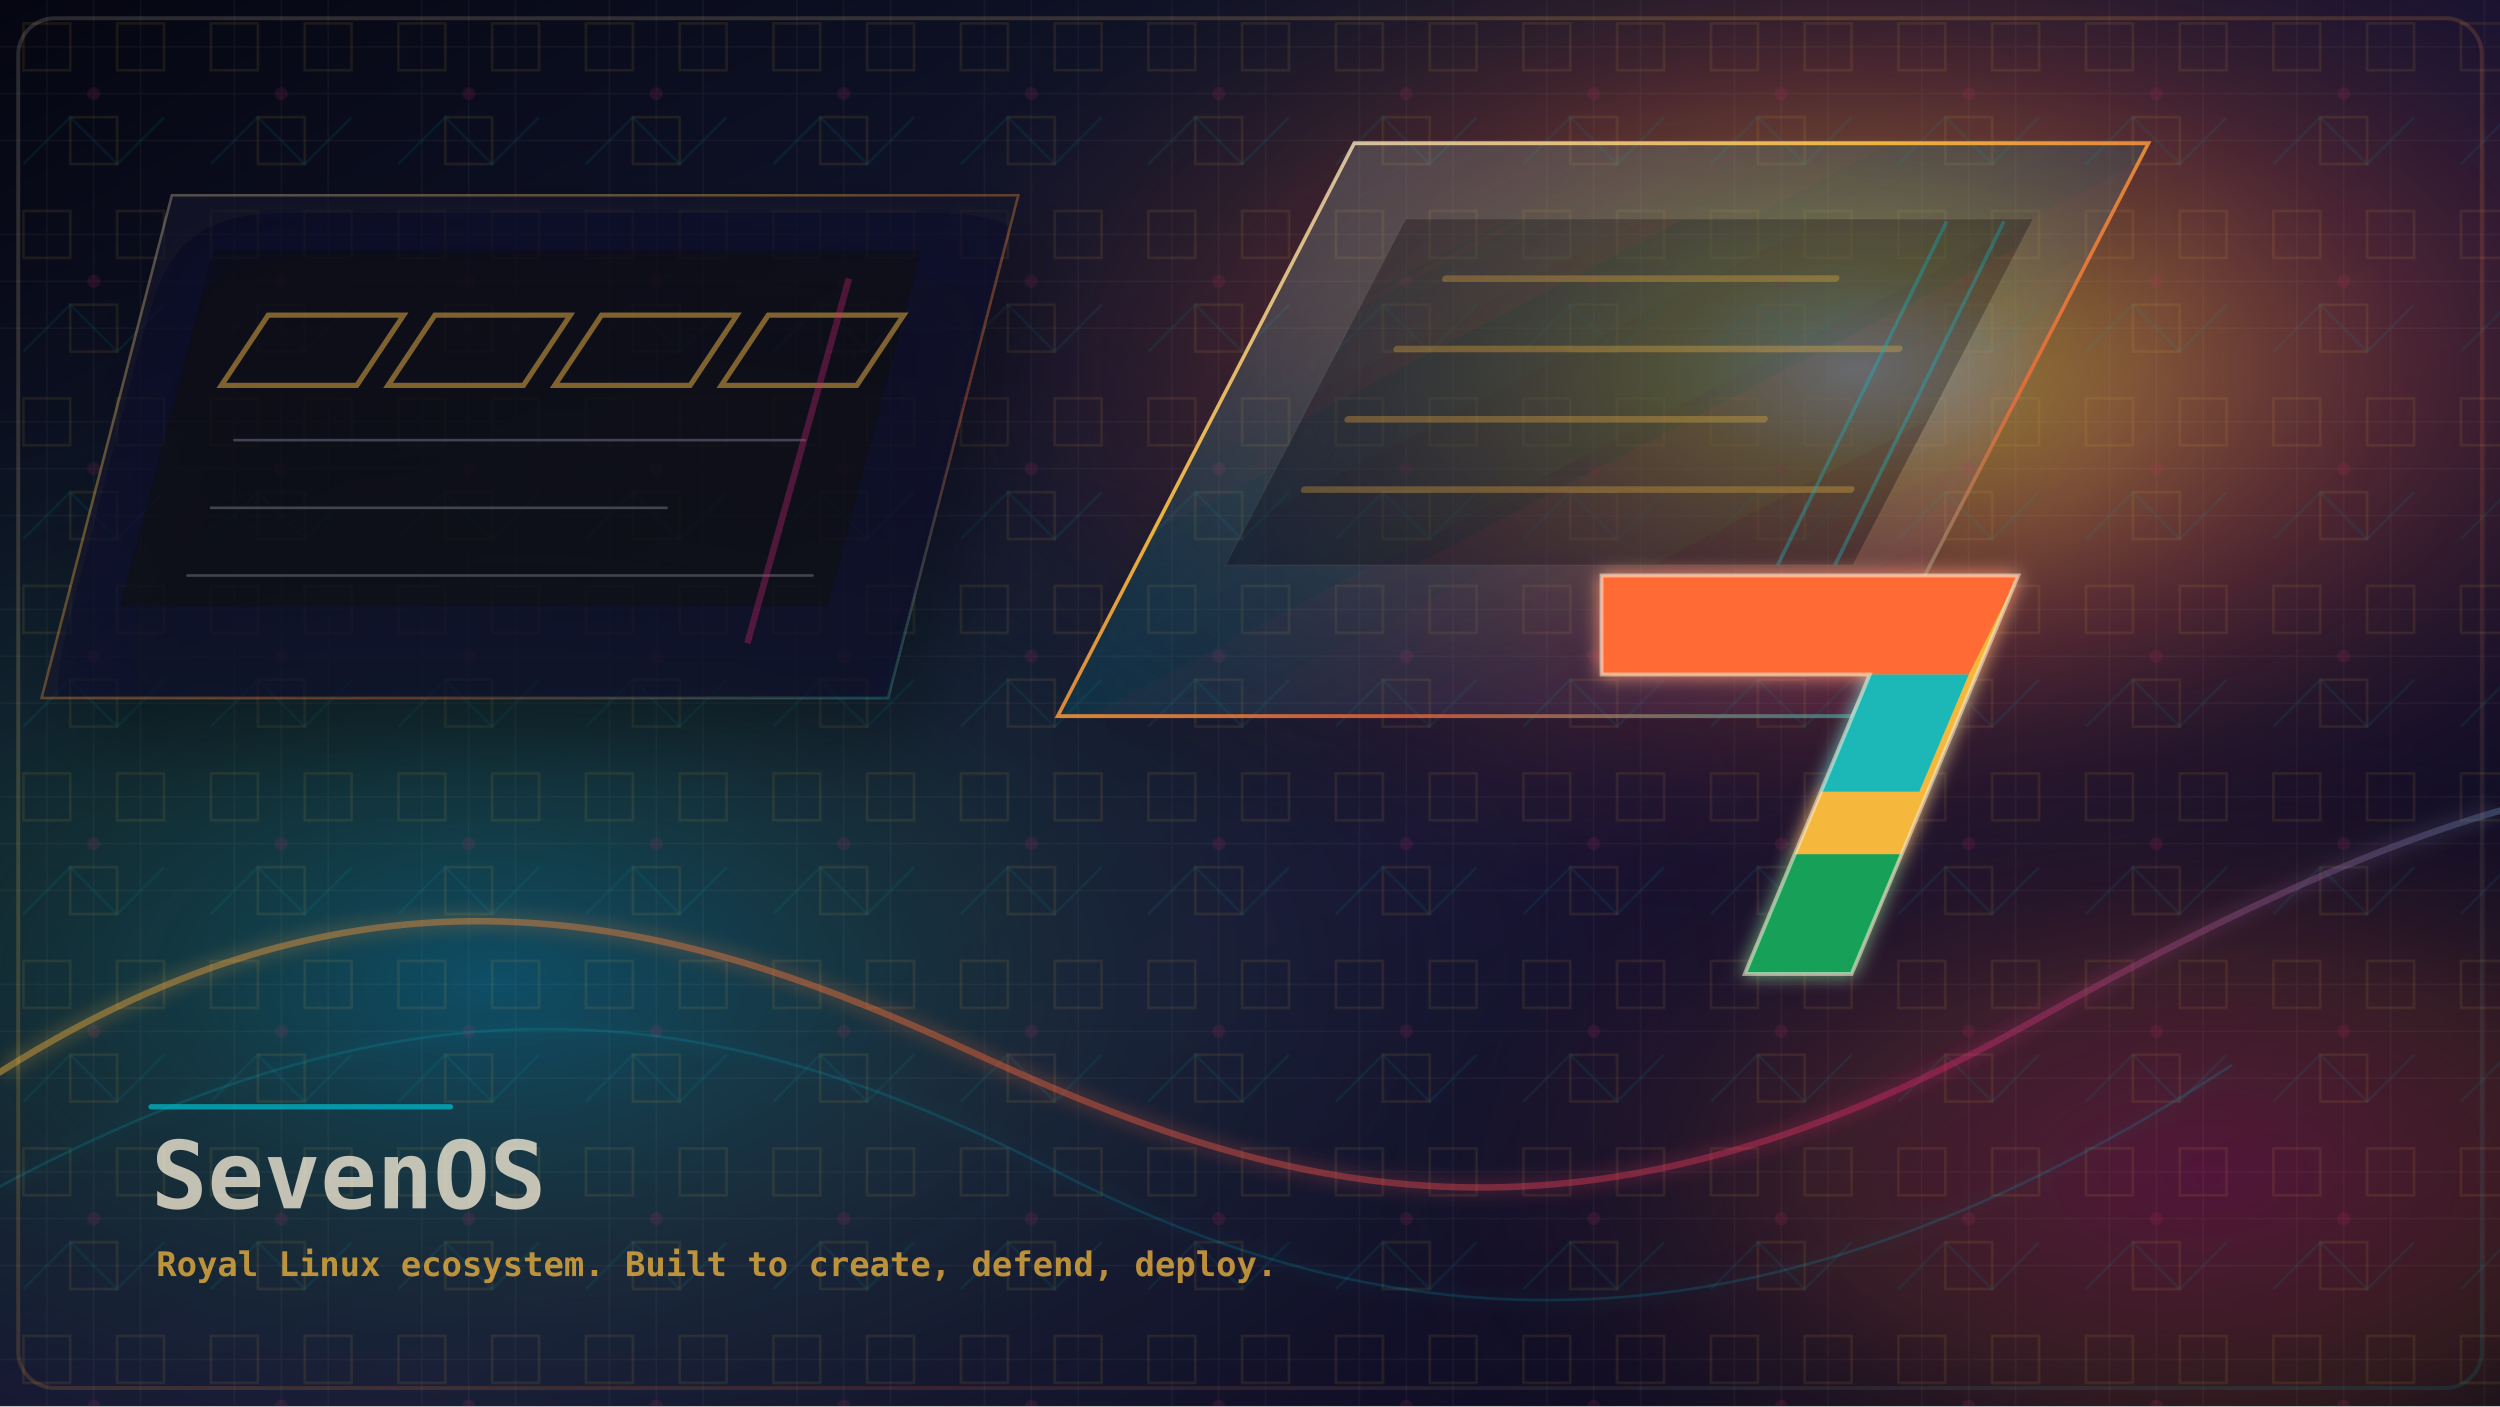
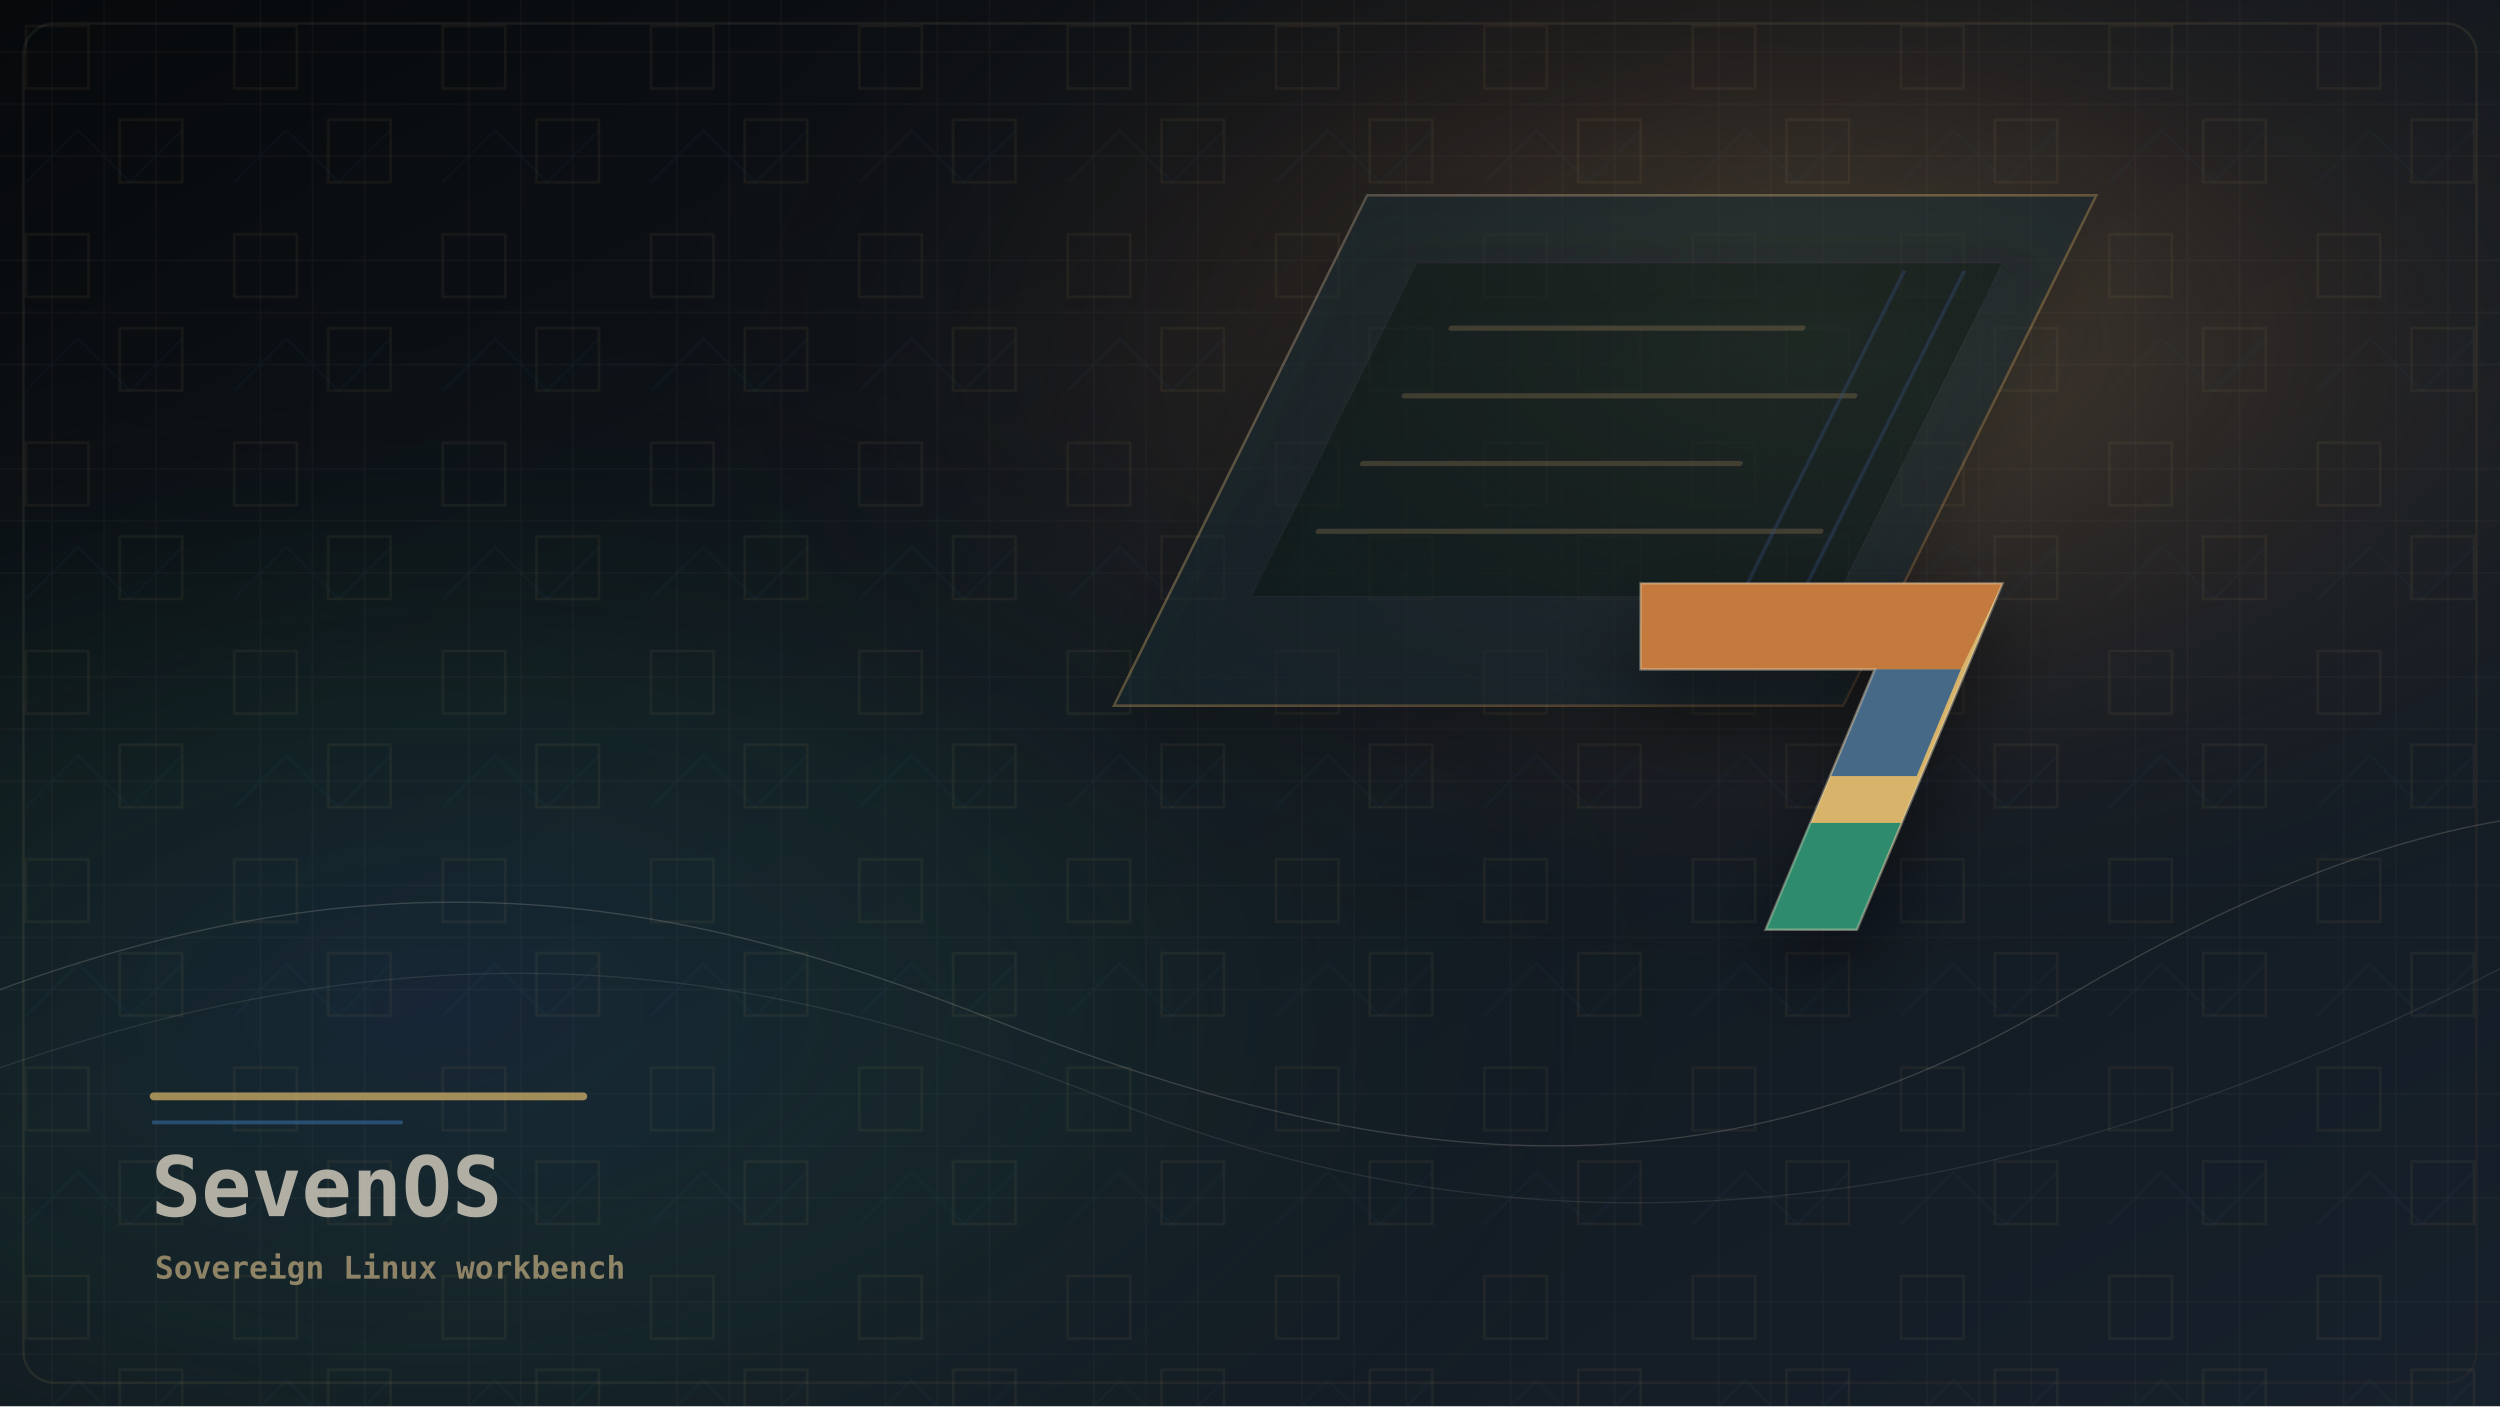
<svg xmlns="http://www.w3.org/2000/svg" viewBox="0 0 1920 1080" role="img" aria-labelledby="title desc">
  <defs>
-     <linearGradient id="royalNight" x1="0" y1="0" x2="1" y2="1">
-       <stop offset="0%" stop-color="#050611" />
-       <stop offset="28%" stop-color="#10142a" />
-       <stop offset="58%" stop-color="#1a1134" />
-       <stop offset="100%" stop-color="#070a18" />
+     <linearGradient id="base" x1="0" y1="0" x2="1" y2="1">
+       <stop offset="0%" stop-color="#07090b" />
+       <stop offset="42%" stop-color="#10161d" />
+       <stop offset="100%" stop-color="#17212b" />
    </linearGradient>
-     <radialGradient id="goldSun" cx="74%" cy="26%" r="42%">
-       <stop offset="0%" stop-color="#fff4dd" stop-opacity=".62" />
-       <stop offset="18%" stop-color="#f5b83d" stop-opacity=".54" />
-       <stop offset="52%" stop-color="#ff6b35" stop-opacity=".22" />
-       <stop offset="100%" stop-color="#070a18" stop-opacity="0" />
+     <radialGradient id="brassLight" cx="72%" cy="24%" r="48%">
+       <stop offset="0%" stop-color="#d7b46a" stop-opacity=".28" />
+       <stop offset="42%" stop-color="#c47a3c" stop-opacity=".12" />
+       <stop offset="100%" stop-color="#07090b" stop-opacity="0" />
    </radialGradient>
-     <radialGradient id="nileGlow" cx="20%" cy="70%" r="55%">
-       <stop offset="0%" stop-color="#00b8c8" stop-opacity=".36" />
-       <stop offset="36%" stop-color="#18a058" stop-opacity=".18" />
-       <stop offset="100%" stop-color="#070a18" stop-opacity="0" />
+     <radialGradient id="coolDepth" cx="18%" cy="72%" r="52%">
+       <stop offset="0%" stop-color="#2f5d8c" stop-opacity=".22" />
+       <stop offset="46%" stop-color="#2e8b6d" stop-opacity=".10" />
+       <stop offset="100%" stop-color="#07090b" stop-opacity="0" />
    </radialGradient>
-     <radialGradient id="hibiscusGlow" cx="88%" cy="84%" r="34%">
-       <stop offset="0%" stop-color="#d7266a" stop-opacity=".34" />
-       <stop offset="46%" stop-color="#ff6b35" stop-opacity=".16" />
-       <stop offset="100%" stop-color="#070a18" stop-opacity="0" />
-     </radialGradient>
-     <linearGradient id="kenteEdge" x1="0" y1="0" x2="1" y2="1">
-       <stop offset="0%" stop-color="#fff4dd" stop-opacity=".72" />
-       <stop offset="36%" stop-color="#f5b83d" stop-opacity=".96" />
-       <stop offset="68%" stop-color="#ff6b35" stop-opacity=".72" />
-       <stop offset="100%" stop-color="#00b8c8" stop-opacity=".62" />
+     <linearGradient id="metalEdge" x1="0" y1="0" x2="1" y2="1">
+       <stop offset="0%" stop-color="#ede3d1" stop-opacity=".46" />
+       <stop offset="44%" stop-color="#d7b46a" stop-opacity=".72" />
+       <stop offset="100%" stop-color="#c47a3c" stop-opacity=".38" />
    </linearGradient>
-     <linearGradient id="glassA" x1="0" y1="0" x2="1" y2="1">
-       <stop offset="0%" stop-color="#fff4dd" stop-opacity=".18" />
-       <stop offset="42%" stop-color="#00b8c8" stop-opacity=".13" />
-       <stop offset="100%" stop-color="#d7266a" stop-opacity=".12" />
-     </linearGradient>
-     <linearGradient id="wovenGold" x1="0" y1="0" x2="1" y2="0">
-       <stop offset="0%" stop-color="#f5b83d" />
-       <stop offset="33%" stop-color="#ff6b35" />
-       <stop offset="66%" stop-color="#d7266a" />
-       <stop offset="100%" stop-color="#00b8c8" />
-     </linearGradient>
-     <pattern id="kenteMicro" width="144" height="144" patternUnits="userSpaceOnUse">
-       <rect width="144" height="144" fill="none" />
-       <path d="M0 36h144M0 72h144M0 108h144M36 0v144M72 0v144M108 0v144" stroke="#fff4dd" stroke-width="1" opacity=".055" />
-       <path d="M18 18h36v36H18zM90 18h36v36H90zM54 90h36v36H54z" fill="none" stroke="#f5b83d" stroke-width="2" opacity=".12" />
-       <path d="M18 126l36-36 36 36 36-36" fill="none" stroke="#00b8c8" stroke-width="2" opacity=".11" />
-       <circle cx="72" cy="72" r="5" fill="#d7266a" opacity=".16" />
+     <pattern id="architectural" width="160" height="160" patternUnits="userSpaceOnUse">
+       <path d="M0 40h160M0 80h160M0 120h160M40 0v160M80 0v160M120 0v160" stroke="#ede3d1" stroke-width="1" opacity=".045" />
+       <path d="M20 20h48v48H20zM92 92h48v48H92z" fill="none" stroke="#d7b46a" stroke-width="2" opacity=".08" />
+       <path d="M20 140l40-40 40 40 40-40" fill="none" stroke="#2f5d8c" stroke-width="2" opacity=".075" />
    </pattern>
-     <filter id="shadow3d" x="-35%" y="-35%" width="170%" height="170%">
-       <feDropShadow dx="-18" dy="24" stdDeviation="20" flood-color="#000000" flood-opacity=".38" />
-       <feDropShadow dx="18" dy="34" stdDeviation="34" flood-color="#000000" flood-opacity=".46" />
-     </filter>
-     <filter id="bloom" x="-40%" y="-40%" width="180%" height="180%">
-       <feGaussianBlur stdDeviation="7" result="blur" />
-       <feMerge>
-         <feMergeNode in="blur" />
-         <feMergeNode in="SourceGraphic" />
-       </feMerge>
+     <filter id="panelShadow" x="-30%" y="-30%" width="160%" height="160%">
+       <feDropShadow dx="0" dy="28" stdDeviation="30" flood-color="#030405" flood-opacity=".42" />
    </filter>
  </defs>
-   <rect width="1920" height="1080" fill="url(#royalNight)" />
-   <rect width="1920" height="1080" fill="url(#goldSun)" />
-   <rect width="1920" height="1080" fill="url(#nileGlow)" />
-   <rect width="1920" height="1080" fill="url(#hibiscusGlow)" />
-   <rect width="1920" height="1080" fill="url(#kenteMicro)" opacity=".78" />
-   <g opacity=".48" filter="url(#bloom)">
-     <path d="M-40 850C260 640 502 695 740 805s464 180 820-20 544-228 720-146" fill="none" stroke="url(#wovenGold)" stroke-width="5" stroke-linecap="round" />
-     <path d="M-20 922C310 740 540 760 812 900s552 146 902-82" fill="none" stroke="#00b8c8" stroke-width="2" opacity=".38" />
+   <rect width="1920" height="1080" fill="url(#base)" />
+   <rect width="1920" height="1080" fill="url(#brassLight)" />
+   <rect width="1920" height="1080" fill="url(#coolDepth)" />
+   <rect width="1920" height="1080" fill="url(#architectural)" opacity=".82" />
+   <g opacity=".18" stroke="#ede3d1" stroke-width="1">
+     <path d="M0 760C300 650 520 688 760 782s520 168 820-12 478-168 620-106" fill="none" />
+     <path d="M0 820C330 706 580 736 850 844s612 134 1070-100" fill="none" opacity=".55" />
  </g>
-   <g transform="translate(1040 110) skewX(-14)" filter="url(#shadow3d)">
-     <path d="M0 0h610l-118 440H-118z" fill="url(#glassA)" stroke="url(#kenteEdge)" stroke-width="3" />
-     <path d="M54 58h482l-72 266H-18z" fill="#050611" opacity=".24" stroke="#fff4dd" stroke-opacity=".18" />
-     <path d="M96 104h300M72 158h386M48 212h320M28 266h420" stroke="#f5b83d" stroke-width="5" opacity=".28" stroke-linecap="round" />
-     <path d="M470 60l-64 264M514 60l-64 264" stroke="#00b8c8" stroke-width="3" opacity=".32" />
+   <g transform="translate(1050 150) skewX(-13)" filter="url(#panelShadow)">
+     <path d="M0 0h560l-104 392H-104z" fill="#1f2b35" opacity=".48" stroke="url(#metalEdge)" stroke-width="2" />
+     <path d="M50 52h450l-68 256H-18z" fill="#07090b" opacity=".24" stroke="#ede3d1" stroke-opacity=".10" />
+     <path d="M88 102h270M64 154h346M44 206h290M22 258h386" stroke="#d7b46a" stroke-width="4" opacity=".18" stroke-linecap="round" />
+     <path d="M426 58l-70 258M472 58l-70 258" stroke="#2f5d8c" stroke-width="3" opacity=".24" />
  </g>
-   <g transform="translate(1230 442)" filter="url(#bloom)">
-     <path d="M0 0h320l-128 306h-82l96-230H0z" fill="#f5b83d" />
-     <path d="M0 0h320l-38 76H0z" fill="#ff6b35" />
-     <path d="M110 306h82l38-92h-82z" fill="#18a058" />
-     <path d="M206 76h76l-38 90h-76z" fill="#00b8c8" opacity=".88" />
-     <path d="M0 0h320l-128 306h-82l96-230H0z" fill="none" stroke="#fff4dd" stroke-opacity=".52" stroke-width="3" />
+   <g transform="translate(1260 448)" filter="url(#panelShadow)">
+     <path d="M0 0h278l-112 266h-70l84-200H0z" fill="#d7b46a" />
+     <path d="M0 0h278l-32 66H0z" fill="#c47a3c" />
+     <path d="M96 266h70l34-82h-70z" fill="#2e8b6d" />
+     <path d="M180 66h66l-34 82h-66z" fill="#2f5d8c" opacity=".86" />
+     <path d="M0 0h278l-112 266h-70l84-200H0z" fill="none" stroke="#ede3d1" stroke-opacity=".30" stroke-width="2" />
  </g>
-   <g transform="translate(132 150)" filter="url(#shadow3d)">
-     <path d="M0 0h650l-100 386H-100z" fill="#10142a" opacity=".64" stroke="url(#kenteEdge)" stroke-opacity=".58" stroke-width="2" />
-     <path d="M32 42h544l-72 274H-40z" fill="#050611" opacity=".32" />
-     <path d="M74 92h104l-36 54H38zM202 92h104l-36 54H166zM330 92h104l-36 54H294zM458 92h104l-36 54H422z" fill="none" stroke="#f5b83d" stroke-opacity=".48" stroke-width="4" />
-     <path d="M48 188h438M30 240h350M12 292h480" stroke="#fff4dd" stroke-width="2" opacity=".22" stroke-linecap="round" />
-     <path d="M520 64l-78 280" stroke="#d7266a" stroke-width="5" opacity=".32" />
+   <g opacity=".72">
+     <path d="M118 842h330" stroke="#d7b46a" stroke-width="6" stroke-linecap="round" />
+     <path d="M118 862h190" stroke="#2f5d8c" stroke-width="3" stroke-linecap="round" />
+     <text x="116" y="934" fill="#ede3d1" font-family="JetBrains Mono, monospace" font-size="64" font-weight="800">SevenOS</text>
+     <text x="119" y="982" fill="#bca77d" font-family="JetBrains Mono, monospace" font-size="24" font-weight="600">Sovereign Linux workbench</text>
  </g>
-   <g opacity=".74">
-     <path d="M116 828h390" stroke="url(#wovenGold)" stroke-width="8" stroke-linecap="round" />
-     <path d="M116 850h230" stroke="#00b8c8" stroke-width="4" stroke-linecap="round" />
-     <text x="116" y="928" fill="#fff4dd" font-family="JetBrains Mono, monospace" font-size="72" font-weight="800">SevenOS</text>
-     <text x="120" y="980" fill="#f5b83d" font-family="JetBrains Mono, monospace" font-size="26" font-weight="700">Royal Linux ecosystem. Built to create, defend, deploy.</text>
-   </g>
-   <rect x="14" y="14" width="1892" height="1052" rx="28" fill="none" stroke="url(#kenteEdge)" stroke-opacity=".20" stroke-width="3" />
+   <rect x="18" y="18" width="1884" height="1044" rx="24" fill="none" stroke="url(#metalEdge)" stroke-opacity=".14" stroke-width="2" />
</svg>
